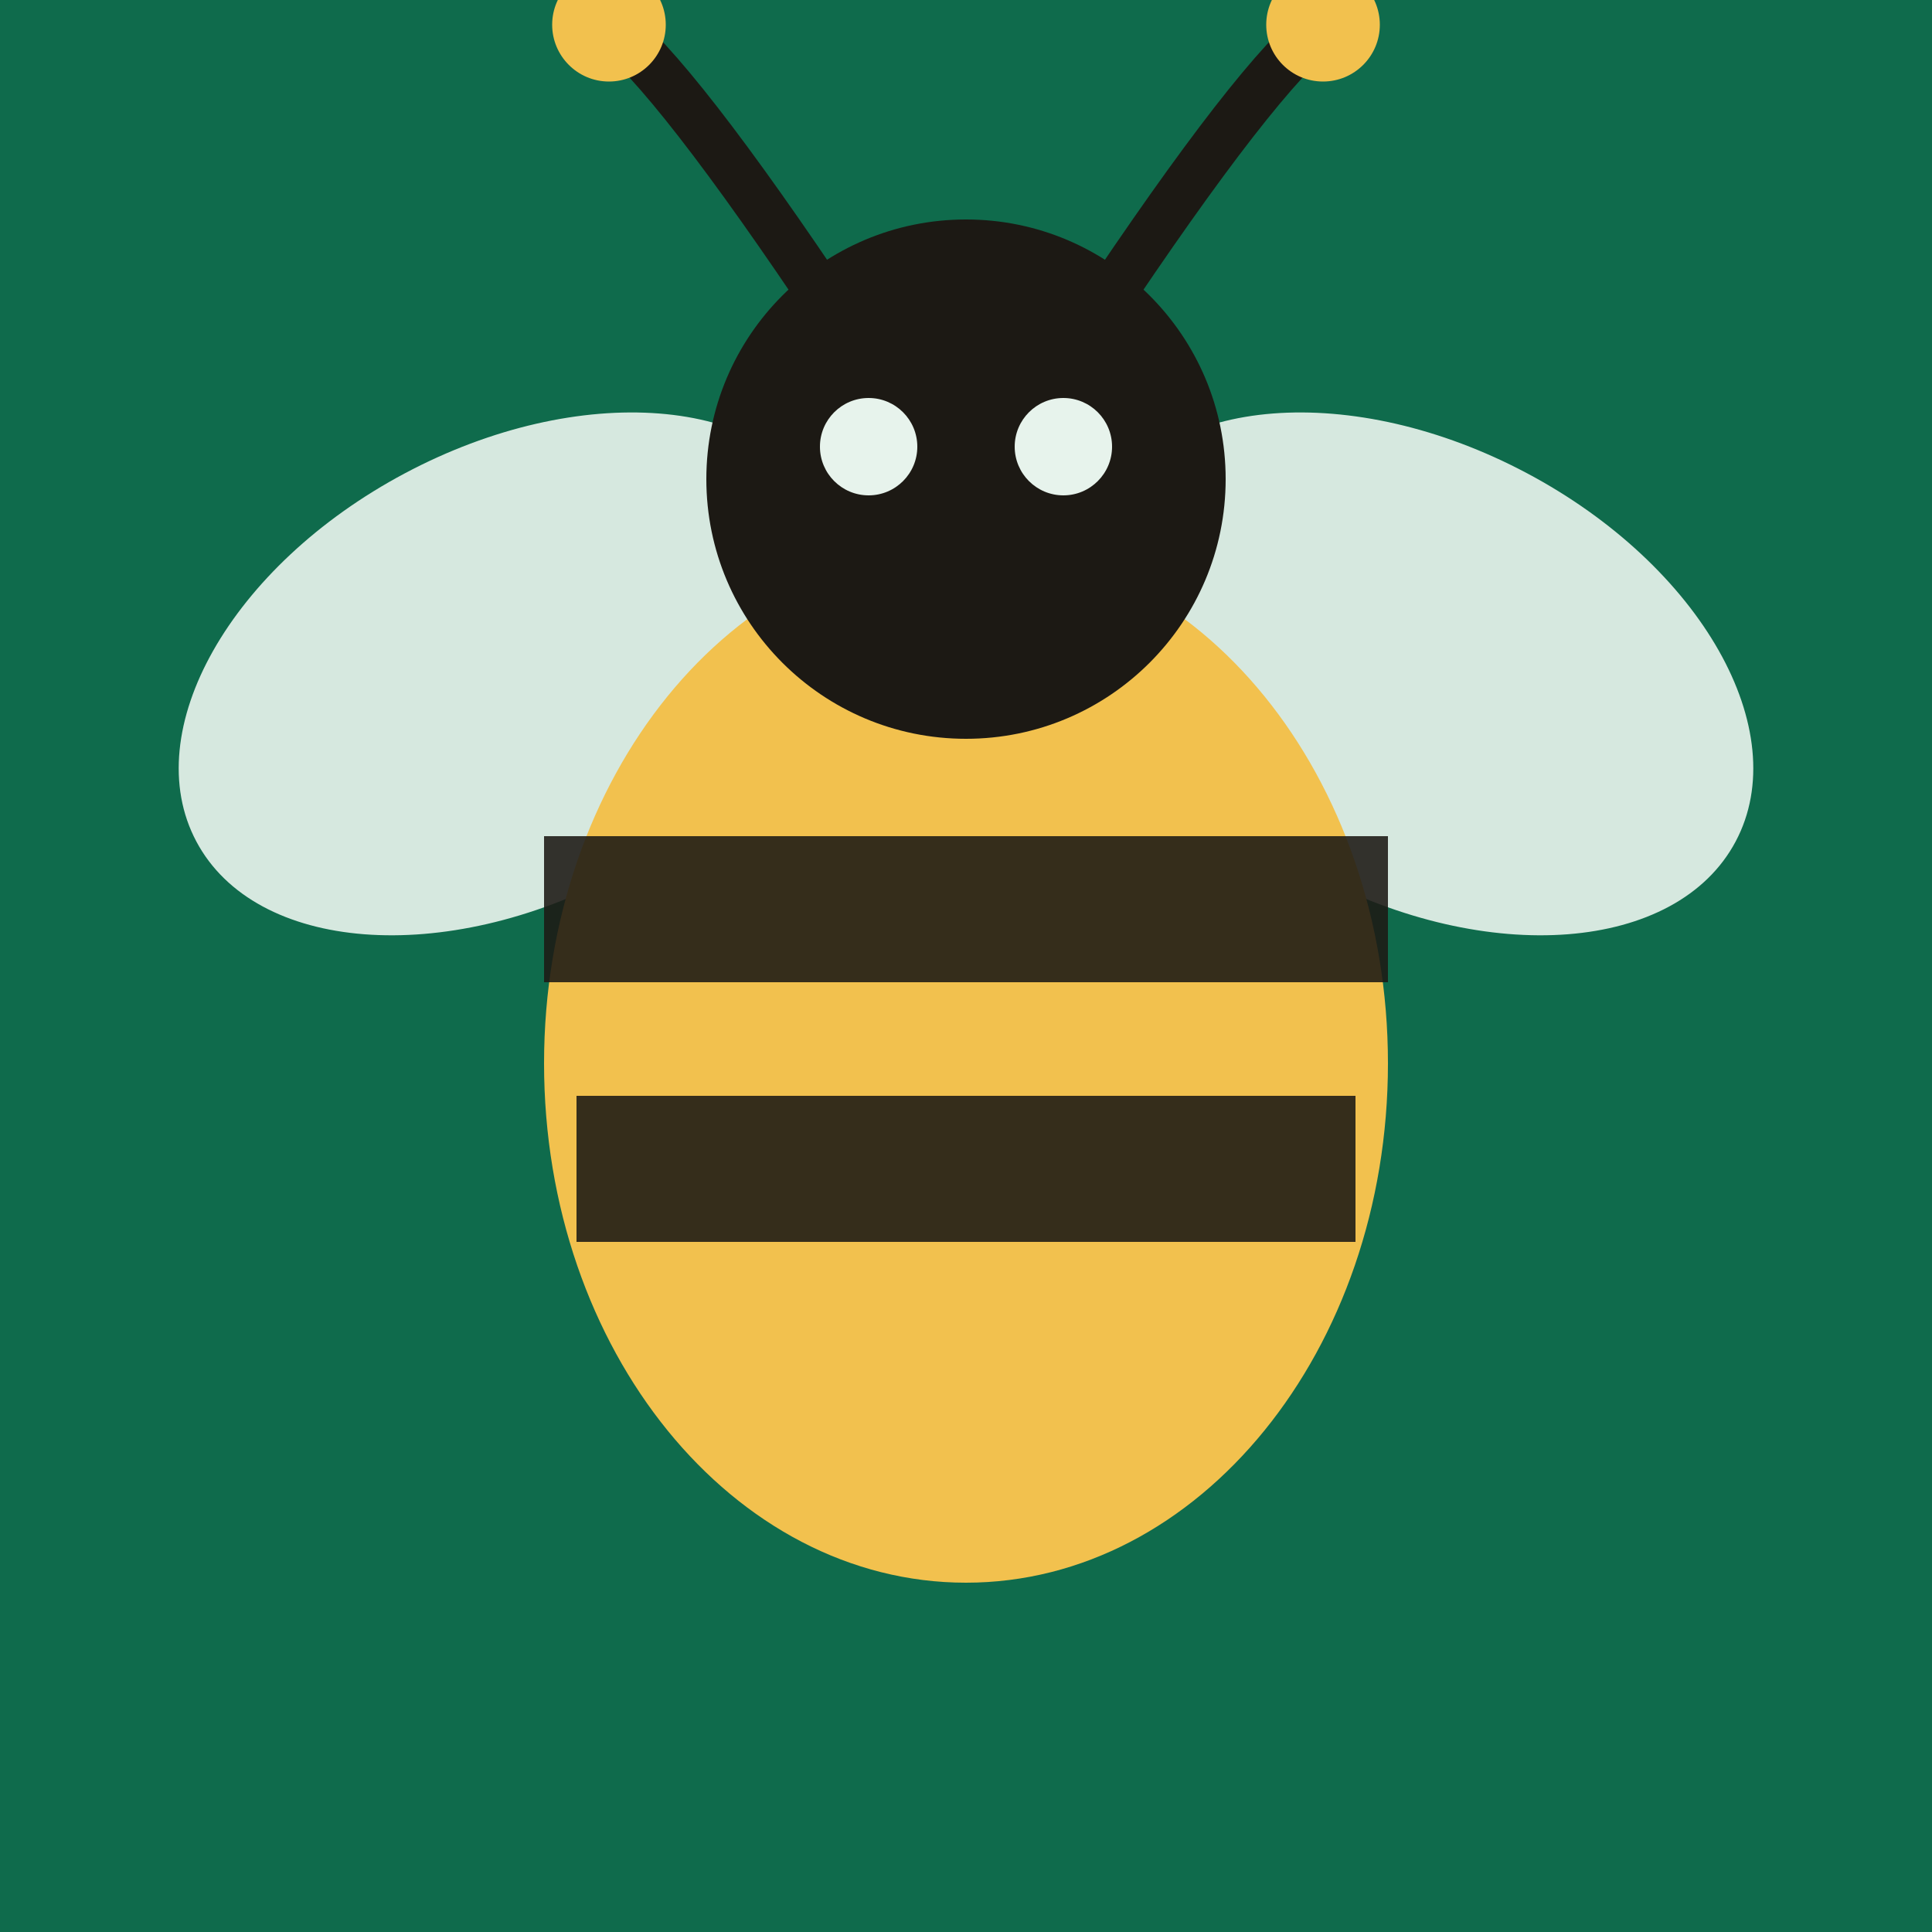
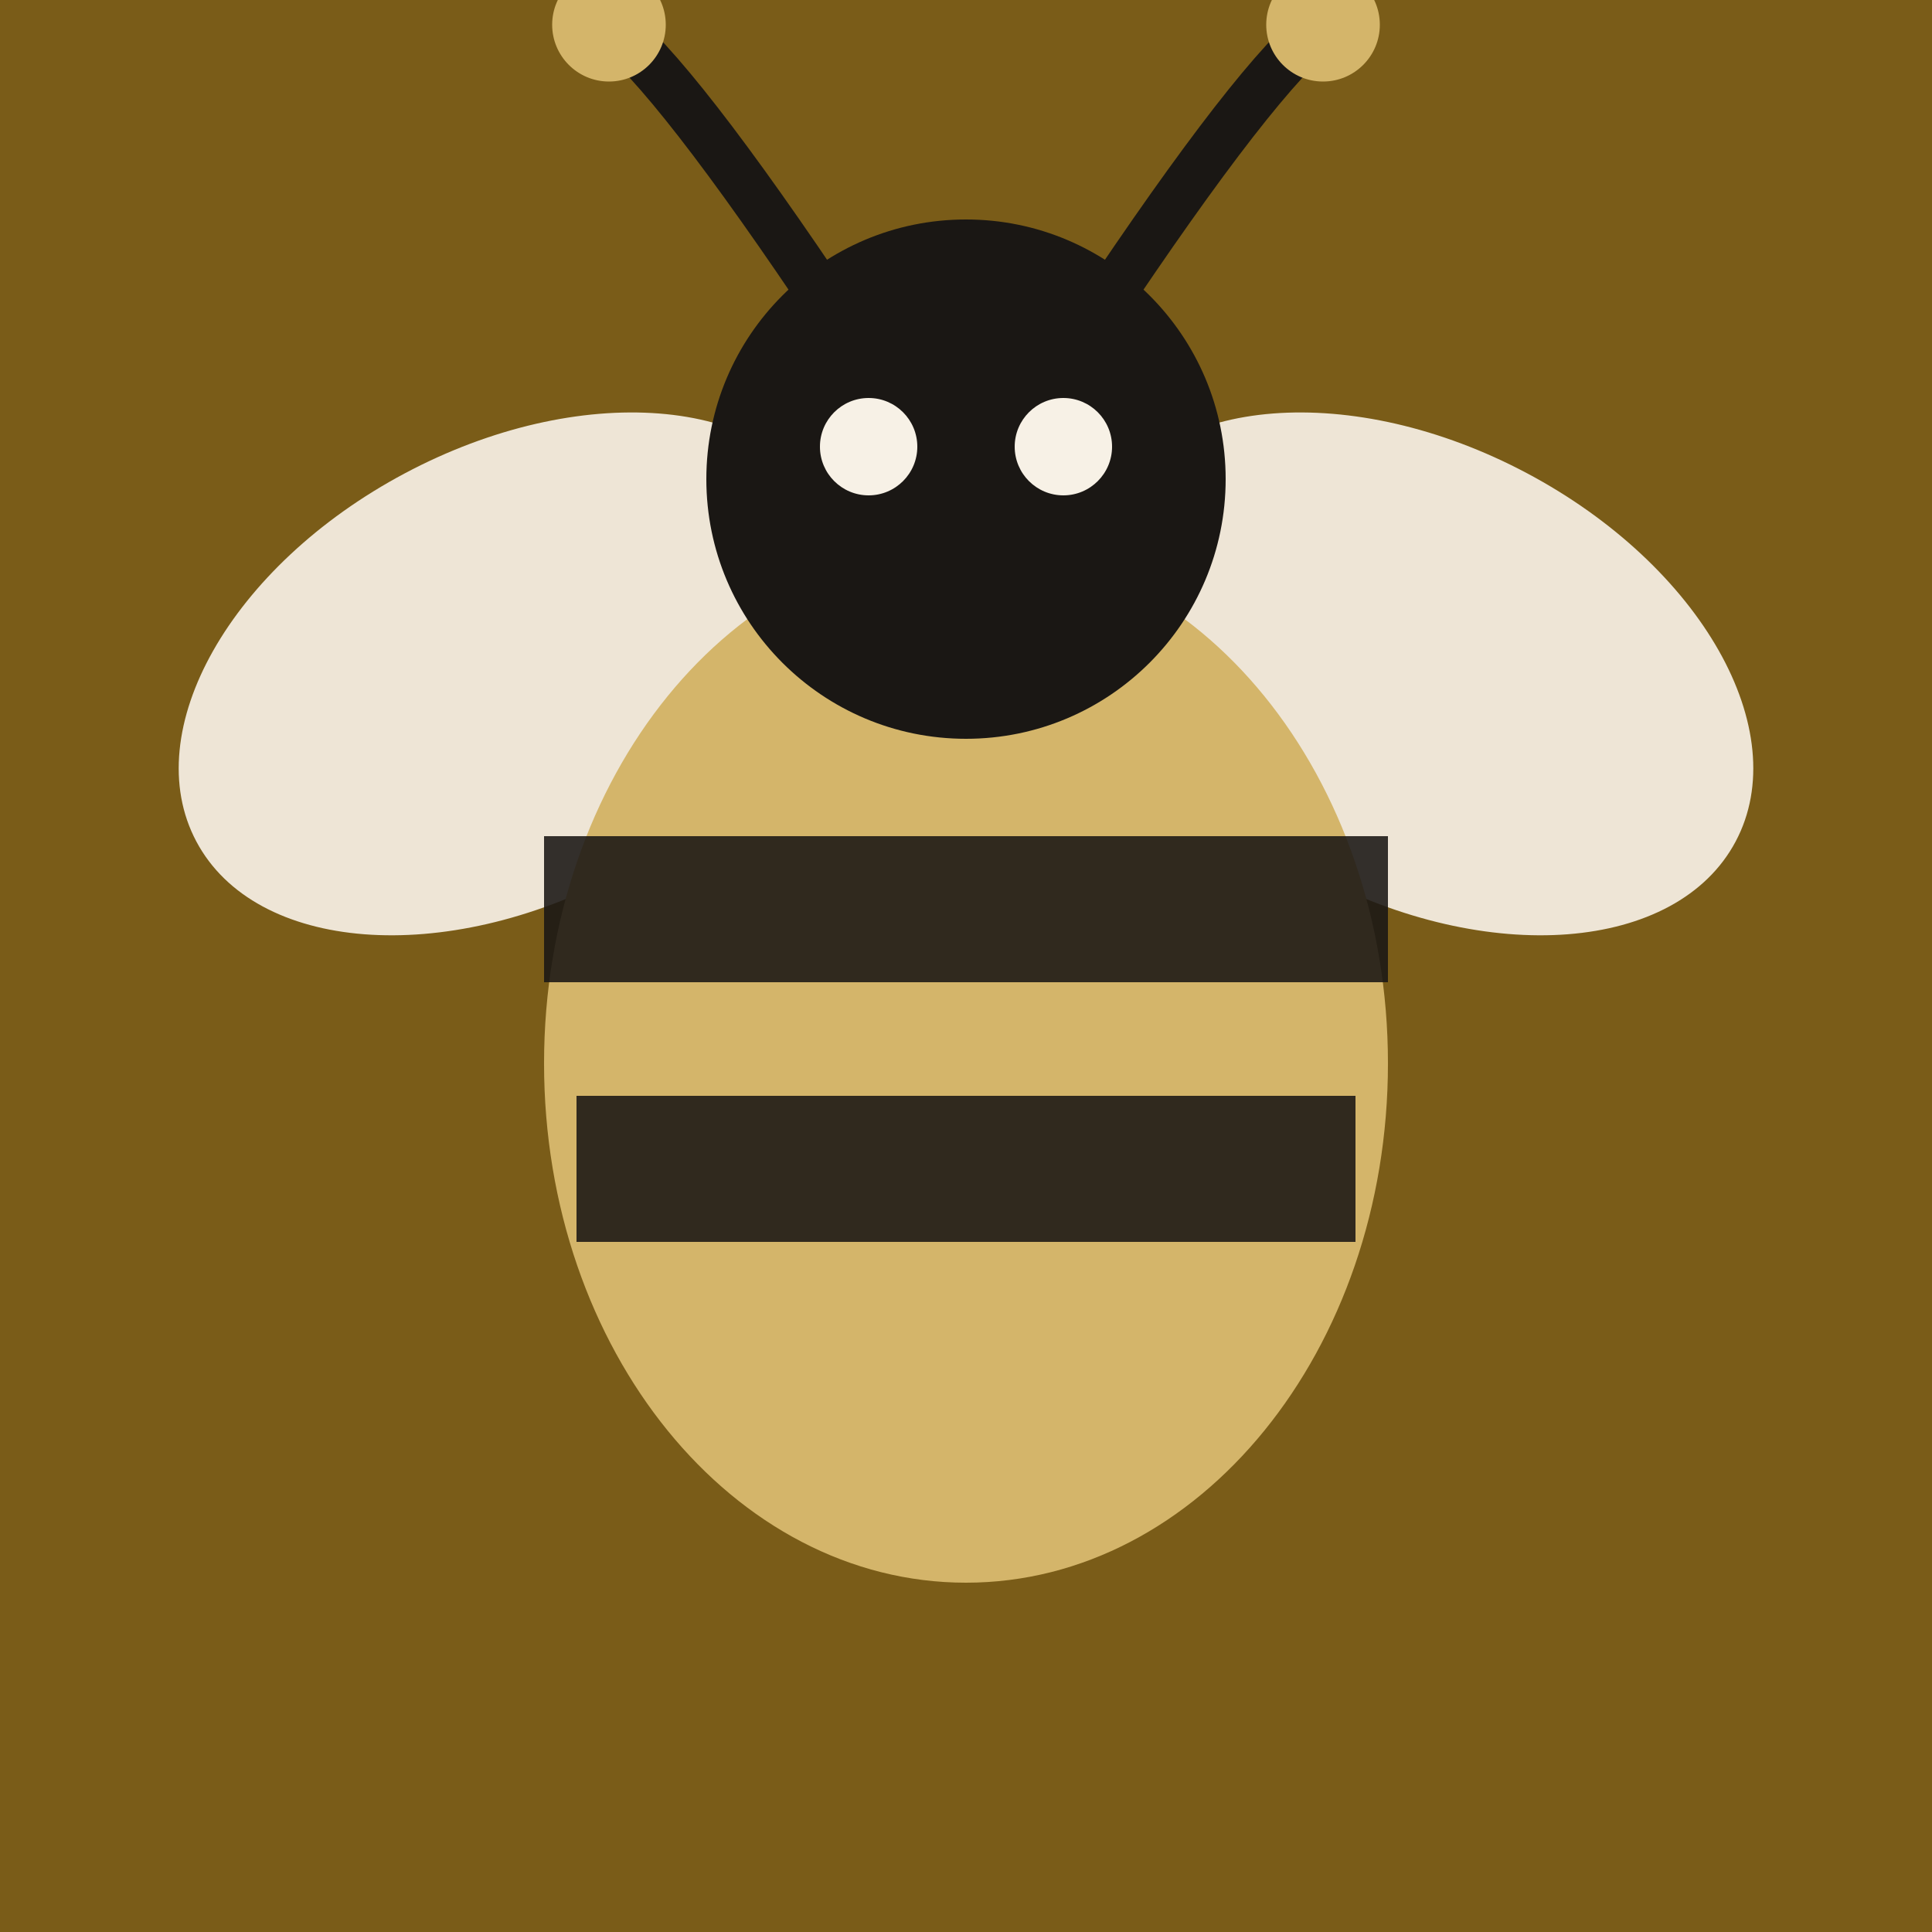
<svg xmlns="http://www.w3.org/2000/svg" width="512" height="512" viewBox="0 0 512 512">
-   <rect width="512" height="512" fill="#0f6b4c" />
+   <rect width="512" height="512" fill="#7A5C18" />
  <g transform="translate(256, 256) scale(4.3008)">
-     <ellipse cx="-28" cy="-18" rx="22" ry="14" fill="#e7f3ec" opacity="0.92" transform="rotate(-28 -28 -18)" />
-     <ellipse cx="28" cy="-18" rx="22" ry="14" fill="#e7f3ec" opacity="0.92" transform="rotate(28 28 -18)" />
-     <ellipse cx="0" cy="6" rx="26" ry="32" fill="#f2c14e" />
-     <rect x="-26" y="-8" width="52" height="9" fill="#1c1914" opacity="0.88" />
-     <rect x="-24" y="8" width="48" height="9" fill="#1c1914" opacity="0.88" />
-     <circle cx="0" cy="-30" r="16" fill="#1c1914" />
-     <path d="M-8 -40 Q-18 -55 -22 -58" stroke="#1c1914" stroke-width="3" fill="none" stroke-linecap="round" />
-     <path d="M8 -40 Q18 -55 22 -58" stroke="#1c1914" stroke-width="3" fill="none" stroke-linecap="round" />
-     <circle cx="-22" cy="-58" r="3.5" fill="#f2c14e" />
-     <circle cx="22" cy="-58" r="3.5" fill="#f2c14e" />
-     <circle cx="-6" cy="-32" r="3" fill="#e7f3ec" />
-     <circle cx="6" cy="-32" r="3" fill="#e7f3ec" />
+     <ellipse cx="-28" cy="-18" rx="22" ry="14" fill="#F7F1E6" opacity="0.92" transform="rotate(-28 -28 -18)" />
+     <ellipse cx="28" cy="-18" rx="22" ry="14" fill="#F7F1E6" opacity="0.92" transform="rotate(28 28 -18)" />
+     <ellipse cx="0" cy="6" rx="26" ry="32" fill="#D4B56A" />
+     <rect x="-26" y="-8" width="52" height="9" fill="#1A1714" opacity="0.88" />
+     <rect x="-24" y="8" width="48" height="9" fill="#1A1714" opacity="0.88" />
+     <circle cx="0" cy="-30" r="16" fill="#1A1714" />
+     <path d="M-8 -40 Q-18 -55 -22 -58" stroke="#1A1714" stroke-width="3" fill="none" stroke-linecap="round" />
+     <path d="M8 -40 Q18 -55 22 -58" stroke="#1A1714" stroke-width="3" fill="none" stroke-linecap="round" />
+     <circle cx="-22" cy="-58" r="3.5" fill="#D4B56A" />
+     <circle cx="22" cy="-58" r="3.5" fill="#D4B56A" />
+     <circle cx="-6" cy="-32" r="3" fill="#F7F1E6" />
+     <circle cx="6" cy="-32" r="3" fill="#F7F1E6" />
  </g>
</svg>
